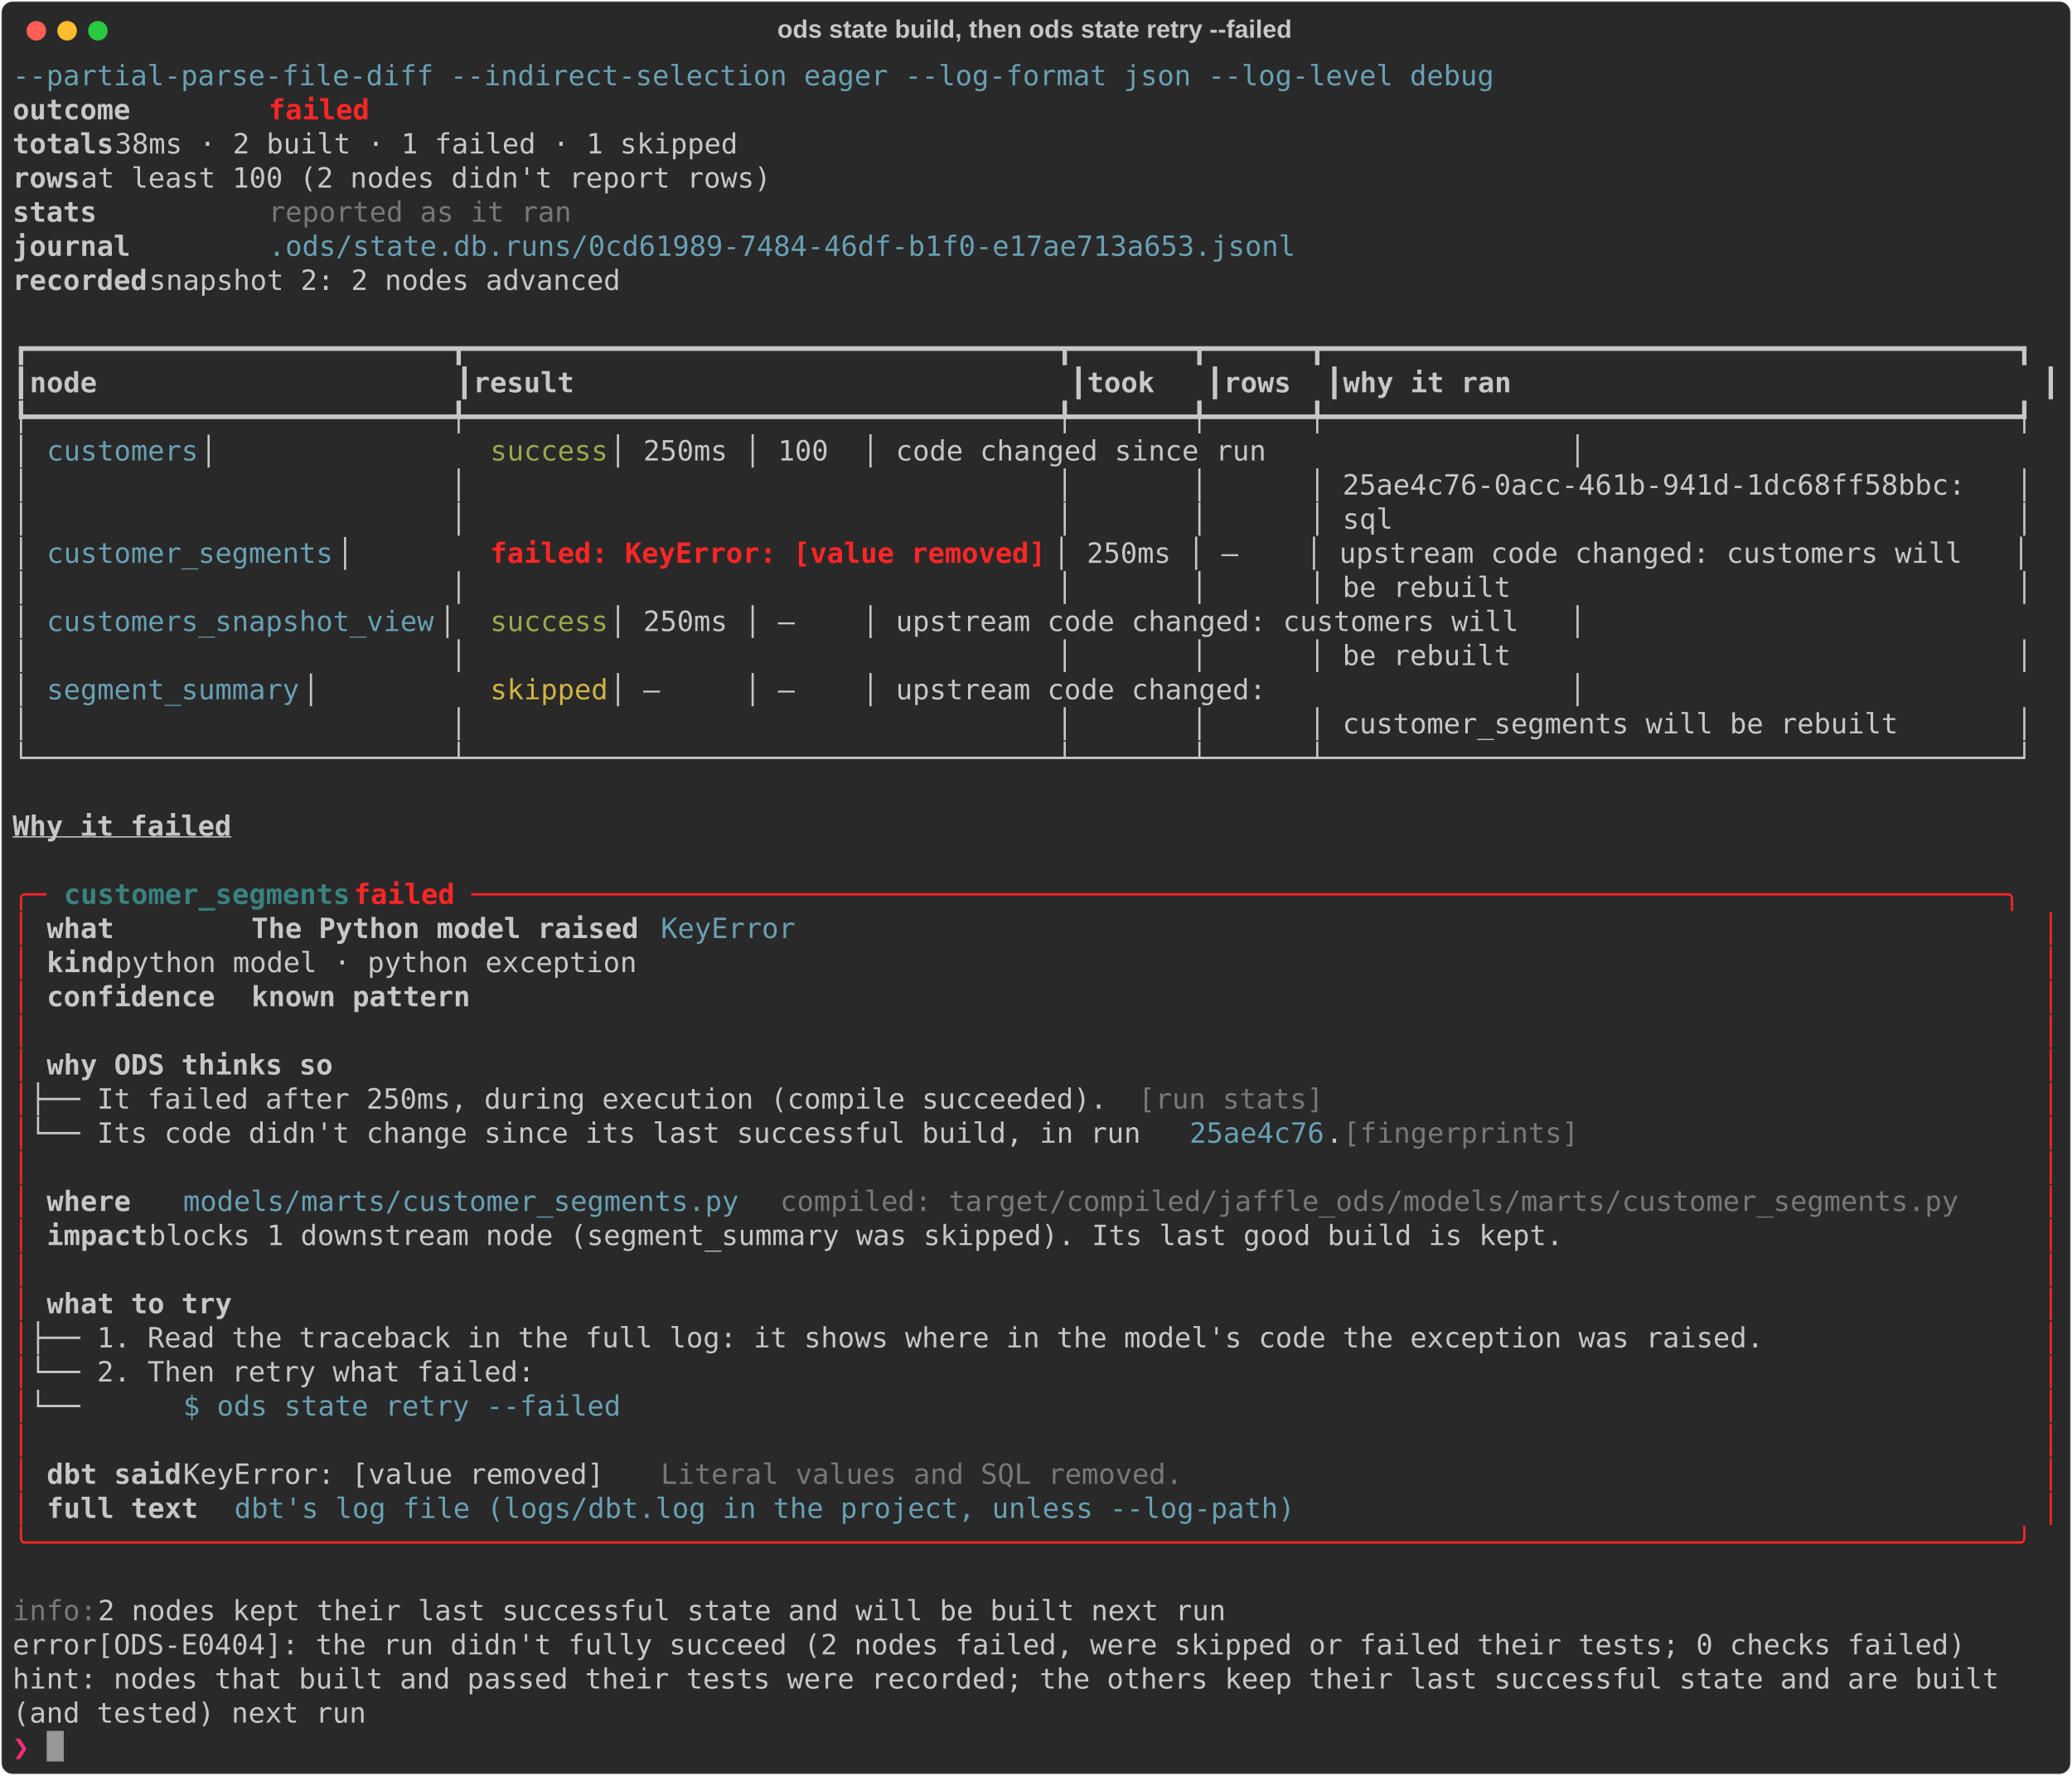
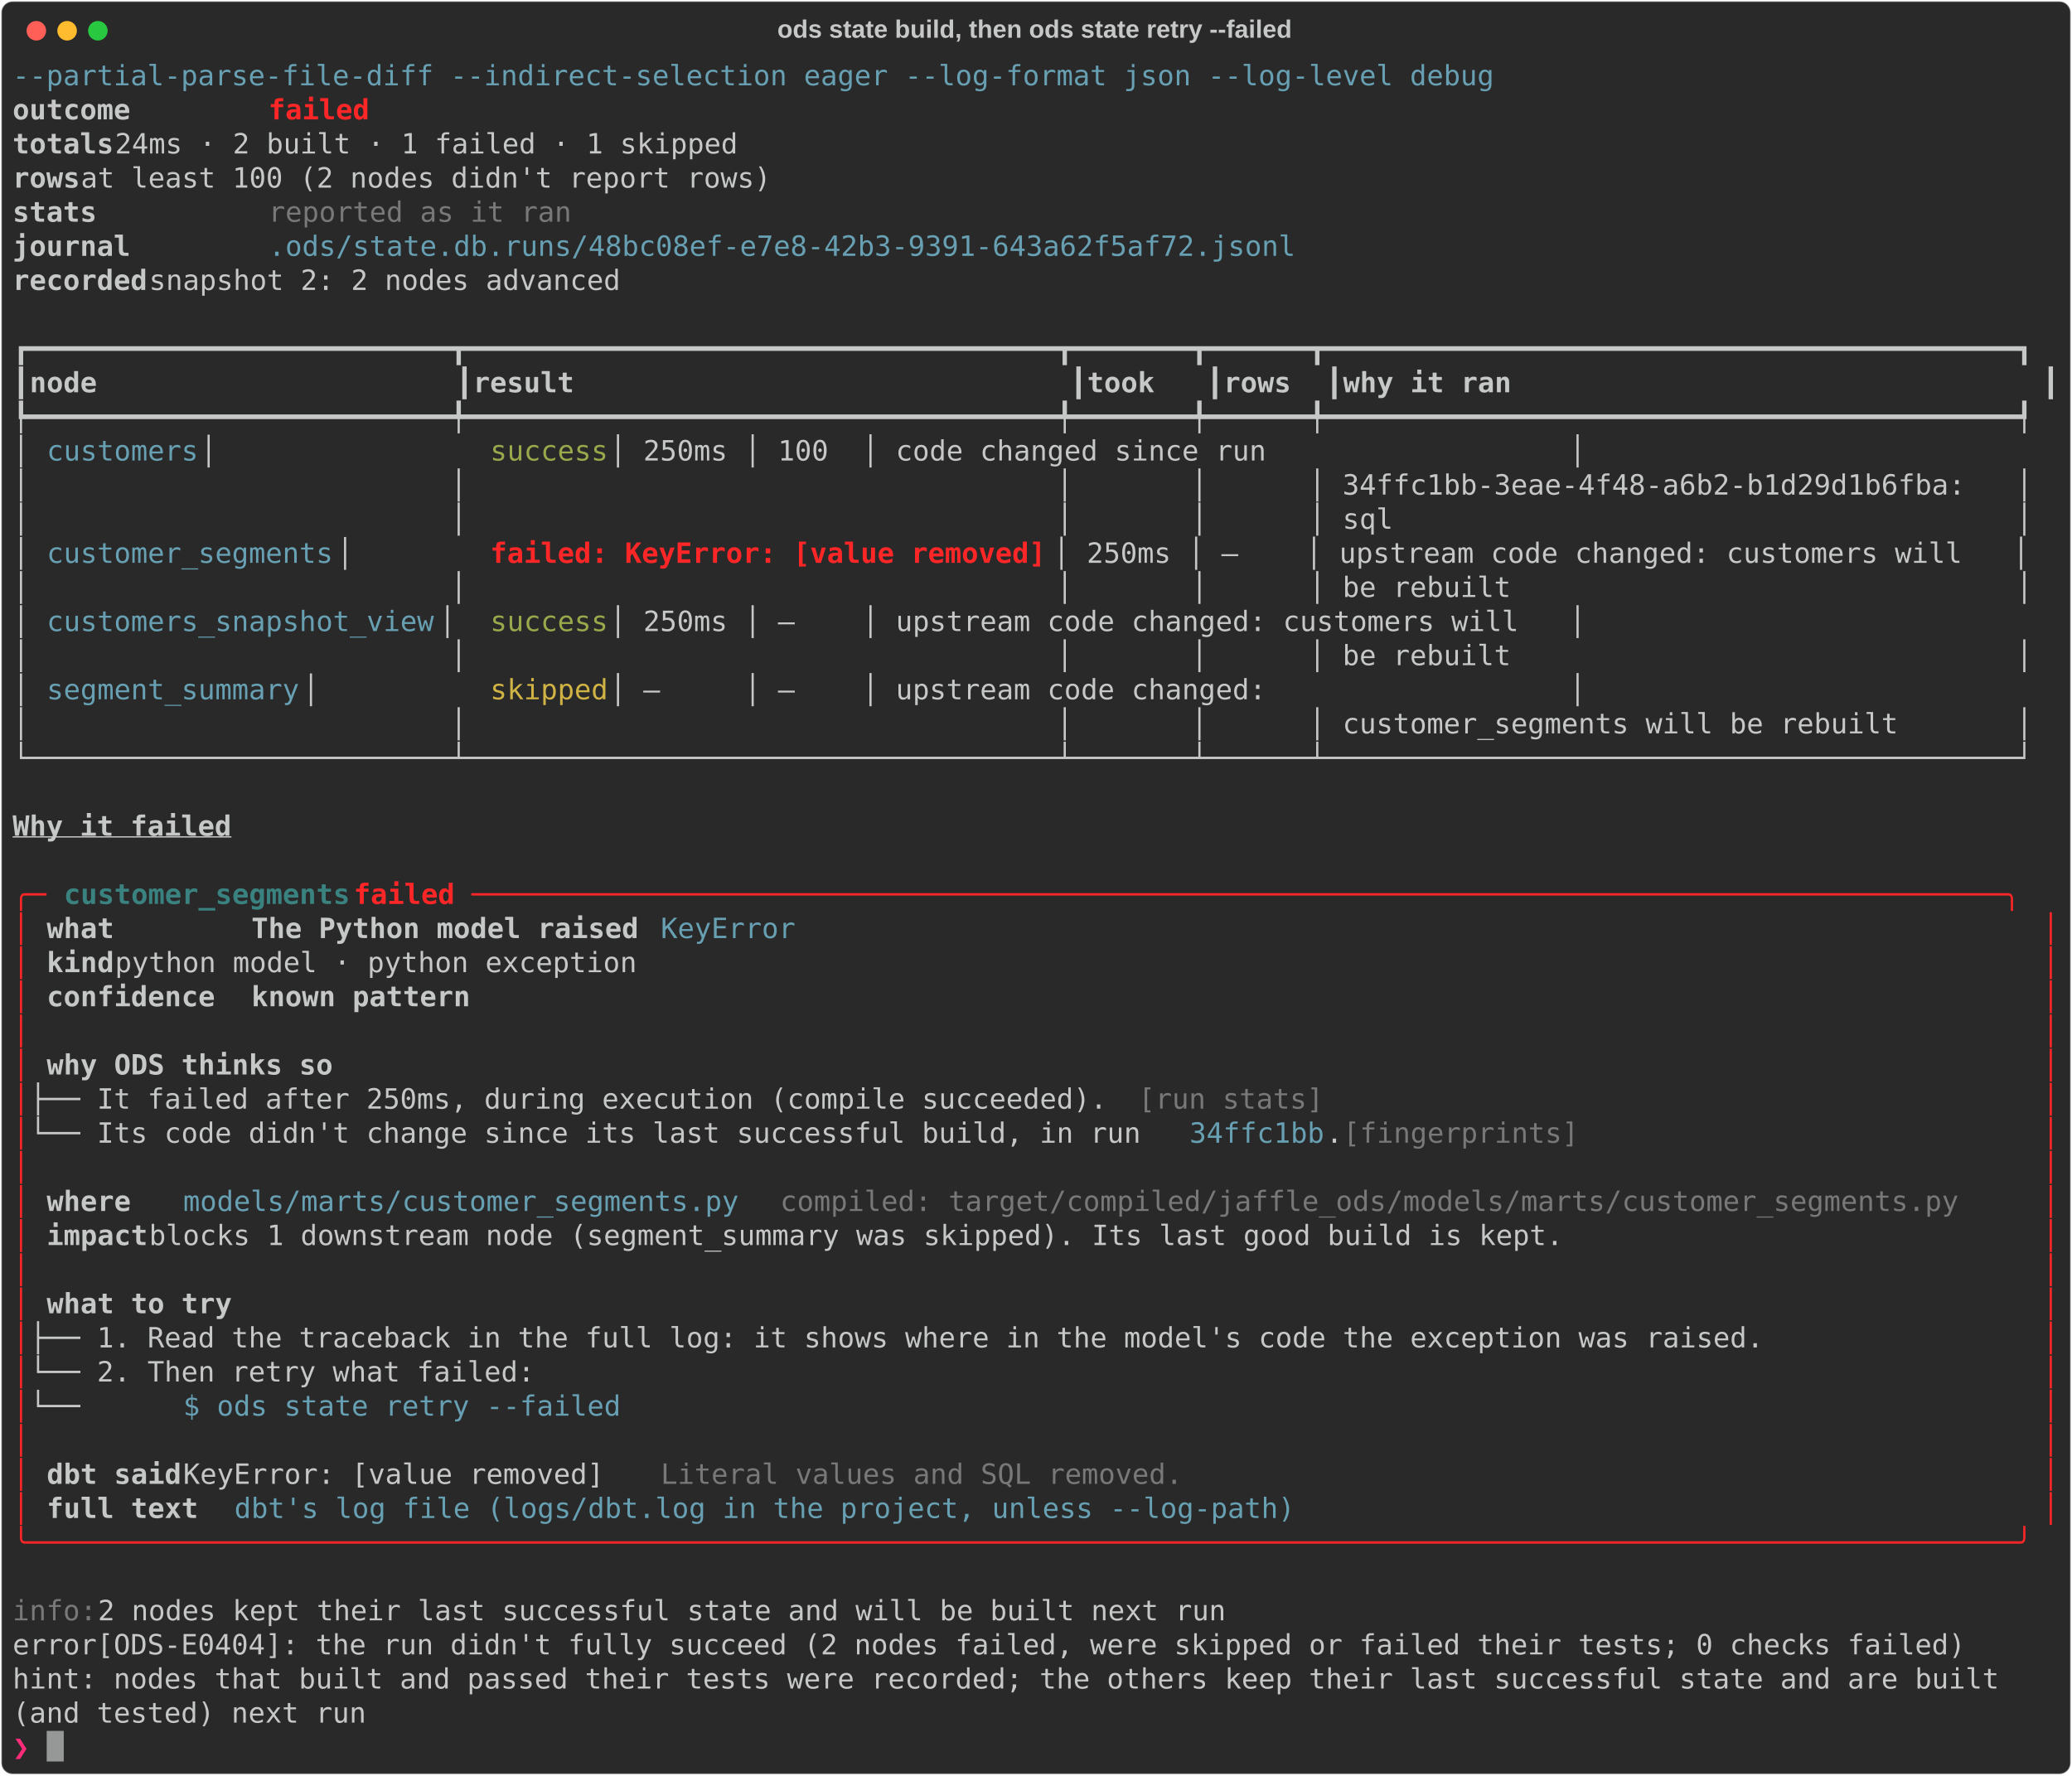
<svg xmlns="http://www.w3.org/2000/svg" class="rich-terminal" viewBox="0 0 1482 1270.0">
  <style>

    @font-face {
        font-family: "Fira Code";
        src: local("FiraCode-Regular"),
                url("https://cdnjs.cloudflare.com/ajax/libs/firacode/6.2.0/woff2/FiraCode-Regular.woff2") format("woff2"),
                url("https://cdnjs.cloudflare.com/ajax/libs/firacode/6.2.0/woff/FiraCode-Regular.woff") format("woff");
        font-style: normal;
        font-weight: 400;
    }
    @font-face {
        font-family: "Fira Code";
        src: local("FiraCode-Bold"),
                url("https://cdnjs.cloudflare.com/ajax/libs/firacode/6.2.0/woff2/FiraCode-Bold.woff2") format("woff2"),
                url("https://cdnjs.cloudflare.com/ajax/libs/firacode/6.2.0/woff/FiraCode-Bold.woff") format("woff");
        font-style: bold;
        font-weight: 700;
    }

    .rich-record-matrix {
        font-family: Fira Code, monospace;
        font-size: 20px;
        line-height: 24.4px;
        font-variant-east-asian: full-width;
    }

    .rich-record-title {
        font-size: 18px;
        font-weight: bold;
        font-family: arial;
    }

    .rich-record-r1 { fill: #68a0b3 }
.rich-record-r2 { fill: #c5c8c6 }
.rich-record-r3 { fill: #c5c8c6;font-weight: bold }
.rich-record-r4 { fill: #ff2627;font-weight: bold }
.rich-record-r5 { fill: #777877 }
.rich-record-r6 { fill: #98a84b }
.rich-record-r7 { fill: #d0b344 }
.rich-record-r8 { fill: #c5c8c6;font-weight: bold;text-decoration: underline; }
.rich-record-r9 { fill: #398280;font-weight: bold }
.rich-record-r10 { fill: #ff2c7a;font-weight: bold }
    </style>
  <defs>
    <clipPath id="rich-record-clip-terminal">
      <rect x="0" y="0" width="1463.0" height="1219.0" />
    </clipPath>
    <clipPath id="rich-record-line-0">
      <rect x="0" y="1.5" width="1464" height="24.65" />
    </clipPath>
    <clipPath id="rich-record-line-1">
      <rect x="0" y="25.9" width="1464" height="24.65" />
    </clipPath>
    <clipPath id="rich-record-line-2">
      <rect x="0" y="50.3" width="1464" height="24.65" />
    </clipPath>
    <clipPath id="rich-record-line-3">
      <rect x="0" y="74.7" width="1464" height="24.65" />
    </clipPath>
    <clipPath id="rich-record-line-4">
      <rect x="0" y="99.1" width="1464" height="24.65" />
    </clipPath>
    <clipPath id="rich-record-line-5">
      <rect x="0" y="123.5" width="1464" height="24.65" />
    </clipPath>
    <clipPath id="rich-record-line-6">
      <rect x="0" y="147.9" width="1464" height="24.65" />
    </clipPath>
    <clipPath id="rich-record-line-7">
      <rect x="0" y="172.3" width="1464" height="24.65" />
    </clipPath>
    <clipPath id="rich-record-line-8">
      <rect x="0" y="196.7" width="1464" height="24.65" />
    </clipPath>
    <clipPath id="rich-record-line-9">
      <rect x="0" y="221.1" width="1464" height="24.65" />
    </clipPath>
    <clipPath id="rich-record-line-10">
      <rect x="0" y="245.5" width="1464" height="24.65" />
    </clipPath>
    <clipPath id="rich-record-line-11">
      <rect x="0" y="269.9" width="1464" height="24.65" />
    </clipPath>
    <clipPath id="rich-record-line-12">
      <rect x="0" y="294.3" width="1464" height="24.65" />
    </clipPath>
    <clipPath id="rich-record-line-13">
      <rect x="0" y="318.7" width="1464" height="24.65" />
    </clipPath>
    <clipPath id="rich-record-line-14">
      <rect x="0" y="343.1" width="1464" height="24.65" />
    </clipPath>
    <clipPath id="rich-record-line-15">
      <rect x="0" y="367.5" width="1464" height="24.65" />
    </clipPath>
    <clipPath id="rich-record-line-16">
      <rect x="0" y="391.9" width="1464" height="24.65" />
    </clipPath>
    <clipPath id="rich-record-line-17">
      <rect x="0" y="416.3" width="1464" height="24.65" />
    </clipPath>
    <clipPath id="rich-record-line-18">
      <rect x="0" y="440.7" width="1464" height="24.65" />
    </clipPath>
    <clipPath id="rich-record-line-19">
      <rect x="0" y="465.1" width="1464" height="24.65" />
    </clipPath>
    <clipPath id="rich-record-line-20">
      <rect x="0" y="489.5" width="1464" height="24.65" />
    </clipPath>
    <clipPath id="rich-record-line-21">
      <rect x="0" y="513.9" width="1464" height="24.65" />
    </clipPath>
    <clipPath id="rich-record-line-22">
      <rect x="0" y="538.3" width="1464" height="24.65" />
    </clipPath>
    <clipPath id="rich-record-line-23">
      <rect x="0" y="562.7" width="1464" height="24.65" />
    </clipPath>
    <clipPath id="rich-record-line-24">
      <rect x="0" y="587.1" width="1464" height="24.65" />
    </clipPath>
    <clipPath id="rich-record-line-25">
      <rect x="0" y="611.5" width="1464" height="24.65" />
    </clipPath>
    <clipPath id="rich-record-line-26">
      <rect x="0" y="635.9" width="1464" height="24.65" />
    </clipPath>
    <clipPath id="rich-record-line-27">
      <rect x="0" y="660.3" width="1464" height="24.65" />
    </clipPath>
    <clipPath id="rich-record-line-28">
      <rect x="0" y="684.7" width="1464" height="24.65" />
    </clipPath>
    <clipPath id="rich-record-line-29">
      <rect x="0" y="709.1" width="1464" height="24.65" />
    </clipPath>
    <clipPath id="rich-record-line-30">
      <rect x="0" y="733.5" width="1464" height="24.65" />
    </clipPath>
    <clipPath id="rich-record-line-31">
      <rect x="0" y="757.9" width="1464" height="24.65" />
    </clipPath>
    <clipPath id="rich-record-line-32">
      <rect x="0" y="782.3" width="1464" height="24.65" />
    </clipPath>
    <clipPath id="rich-record-line-33">
      <rect x="0" y="806.7" width="1464" height="24.65" />
    </clipPath>
    <clipPath id="rich-record-line-34">
      <rect x="0" y="831.1" width="1464" height="24.65" />
    </clipPath>
    <clipPath id="rich-record-line-35">
      <rect x="0" y="855.5" width="1464" height="24.65" />
    </clipPath>
    <clipPath id="rich-record-line-36">
      <rect x="0" y="879.9" width="1464" height="24.65" />
    </clipPath>
    <clipPath id="rich-record-line-37">
      <rect x="0" y="904.3" width="1464" height="24.65" />
    </clipPath>
    <clipPath id="rich-record-line-38">
      <rect x="0" y="928.7" width="1464" height="24.65" />
    </clipPath>
    <clipPath id="rich-record-line-39">
      <rect x="0" y="953.1" width="1464" height="24.65" />
    </clipPath>
    <clipPath id="rich-record-line-40">
      <rect x="0" y="977.5" width="1464" height="24.65" />
    </clipPath>
    <clipPath id="rich-record-line-41">
      <rect x="0" y="1001.9" width="1464" height="24.65" />
    </clipPath>
    <clipPath id="rich-record-line-42">
      <rect x="0" y="1026.3" width="1464" height="24.65" />
    </clipPath>
    <clipPath id="rich-record-line-43">
      <rect x="0" y="1050.7" width="1464" height="24.65" />
    </clipPath>
    <clipPath id="rich-record-line-44">
      <rect x="0" y="1075.1" width="1464" height="24.65" />
    </clipPath>
    <clipPath id="rich-record-line-45">
      <rect x="0" y="1099.5" width="1464" height="24.65" />
    </clipPath>
    <clipPath id="rich-record-line-46">
      <rect x="0" y="1123.9" width="1464" height="24.65" />
    </clipPath>
    <clipPath id="rich-record-line-47">
      <rect x="0" y="1148.3" width="1464" height="24.65" />
    </clipPath>
    <clipPath id="rich-record-line-48">
      <rect x="0" y="1172.7" width="1464" height="24.65" />
    </clipPath>
  </defs>
  <rect fill="#292929" stroke="rgba(255,255,255,0.35)" stroke-width="1" x="1" y="1" width="1480" height="1268" rx="8" />
  <text class="rich-record-title" fill="#c5c8c6" text-anchor="middle" x="740" y="27">ods state build, then ods state retry --failed</text>
  <g transform="translate(26,22)">
    <circle cx="0" cy="0" r="7" fill="#ff5f57" />
    <circle cx="22" cy="0" r="7" fill="#febc2e" />
    <circle cx="44" cy="0" r="7" fill="#28c840" />
  </g>
  <g transform="translate(9, 41)" clip-path="url(#rich-record-clip-terminal)">
    <g class="rich-record-matrix">
      <text class="rich-record-r1" x="0" y="20" textLength="1073.6" clip-path="url(#rich-record-line-0)">--partial-parse-file-diff --indirect-selection eager --log-format json --log-level debug</text>
      <text class="rich-record-r2" x="1464" y="20" textLength="12.2" clip-path="url(#rich-record-line-0)">
</text>
      <text class="rich-record-r3" x="0" y="44.4" textLength="85.4" clip-path="url(#rich-record-line-1)">outcome</text>
      <text class="rich-record-r4" x="183" y="44.4" textLength="73.2" clip-path="url(#rich-record-line-1)">failed</text>
      <text class="rich-record-r2" x="1464" y="44.4" textLength="12.2" clip-path="url(#rich-record-line-1)">
</text>
      <text class="rich-record-r3" x="0" y="68.8" textLength="73.2" clip-path="url(#rich-record-line-2)">totals</text>
-       <text class="rich-record-r2" x="73.2" y="68.8" textLength="1390.8" clip-path="url(#rich-record-line-2)">         38ms · 2 built · 1 failed · 1 skipped                                                                    </text>
+       <text class="rich-record-r2" x="73.2" y="68.8" textLength="1390.8" clip-path="url(#rich-record-line-2)">         24ms · 2 built · 1 failed · 1 skipped                                                                    </text>
      <text class="rich-record-r2" x="1464" y="68.8" textLength="12.2" clip-path="url(#rich-record-line-2)">
</text>
      <text class="rich-record-r3" x="0" y="93.2" textLength="48.8" clip-path="url(#rich-record-line-3)">rows</text>
      <text class="rich-record-r2" x="48.8" y="93.2" textLength="1415.2" clip-path="url(#rich-record-line-3)">           at least 100 (2 nodes didn't report rows)                                                                </text>
      <text class="rich-record-r2" x="1464" y="93.2" textLength="12.2" clip-path="url(#rich-record-line-3)">
</text>
      <text class="rich-record-r3" x="0" y="117.6" textLength="61" clip-path="url(#rich-record-line-4)">stats</text>
      <text class="rich-record-r5" x="183" y="117.6" textLength="219.6" clip-path="url(#rich-record-line-4)">reported as it ran</text>
      <text class="rich-record-r2" x="1464" y="117.6" textLength="12.2" clip-path="url(#rich-record-line-4)">
</text>
      <text class="rich-record-r3" x="0" y="142" textLength="85.4" clip-path="url(#rich-record-line-5)">journal</text>
-       <text class="rich-record-r1" x="183" y="142" textLength="744.2" clip-path="url(#rich-record-line-5)">.ods/state.db.runs/0cd61989-7484-46df-b1f0-e17ae713a653.jsonl</text>
+       <text class="rich-record-r1" x="183" y="142" textLength="744.2" clip-path="url(#rich-record-line-5)">.ods/state.db.runs/48bc08ef-e7e8-42b3-9391-643a62f5af72.jsonl</text>
      <text class="rich-record-r2" x="1464" y="142" textLength="12.2" clip-path="url(#rich-record-line-5)">
</text>
      <text class="rich-record-r3" x="0" y="166.4" textLength="97.6" clip-path="url(#rich-record-line-6)">recorded</text>
      <text class="rich-record-r2" x="97.6" y="166.4" textLength="1366.4" clip-path="url(#rich-record-line-6)">       snapshot 2: 2 nodes advanced                                                                             </text>
      <text class="rich-record-r2" x="1464" y="166.4" textLength="12.2" clip-path="url(#rich-record-line-6)">
</text>
      <text class="rich-record-r2" x="1464" y="190.8" textLength="12.2" clip-path="url(#rich-record-line-7)">
</text>
      <text class="rich-record-r2" x="0" y="215.2" textLength="1464" clip-path="url(#rich-record-line-8)">┏━━━━━━━━━━━━━━━━━━━━━━━━━┳━━━━━━━━━━━━━━━━━━━━━━━━━━━━━━━━━━━┳━━━━━━━┳━━━━━━┳━━━━━━━━━━━━━━━━━━━━━━━━━━━━━━━━━━━━━━━━━┓</text>
      <text class="rich-record-r2" x="1464" y="215.2" textLength="12.2" clip-path="url(#rich-record-line-8)">
</text>
      <text class="rich-record-r2" x="0" y="239.6" textLength="12.2" clip-path="url(#rich-record-line-9)">┃</text>
      <text class="rich-record-r3" x="12.2" y="239.6" textLength="305" clip-path="url(#rich-record-line-9)"> node                    </text>
      <text class="rich-record-r2" x="317.2" y="239.6" textLength="12.2" clip-path="url(#rich-record-line-9)">┃</text>
      <text class="rich-record-r3" x="329.4" y="239.6" textLength="427" clip-path="url(#rich-record-line-9)"> result                            </text>
      <text class="rich-record-r2" x="756.4" y="239.6" textLength="12.2" clip-path="url(#rich-record-line-9)">┃</text>
      <text class="rich-record-r3" x="768.6" y="239.6" textLength="85.4" clip-path="url(#rich-record-line-9)"> took  </text>
      <text class="rich-record-r2" x="854" y="239.6" textLength="12.2" clip-path="url(#rich-record-line-9)">┃</text>
      <text class="rich-record-r3" x="866.2" y="239.6" textLength="73.2" clip-path="url(#rich-record-line-9)"> rows </text>
      <text class="rich-record-r2" x="939.4" y="239.6" textLength="12.2" clip-path="url(#rich-record-line-9)">┃</text>
      <text class="rich-record-r3" x="951.6" y="239.6" textLength="500.2" clip-path="url(#rich-record-line-9)"> why it ran                              </text>
      <text class="rich-record-r2" x="1451.8" y="239.6" textLength="12.2" clip-path="url(#rich-record-line-9)">┃</text>
      <text class="rich-record-r2" x="1464" y="239.6" textLength="12.2" clip-path="url(#rich-record-line-9)">
</text>
      <text class="rich-record-r2" x="0" y="264" textLength="1464" clip-path="url(#rich-record-line-10)">┡━━━━━━━━━━━━━━━━━━━━━━━━━╇━━━━━━━━━━━━━━━━━━━━━━━━━━━━━━━━━━━╇━━━━━━━╇━━━━━━╇━━━━━━━━━━━━━━━━━━━━━━━━━━━━━━━━━━━━━━━━━┩</text>
      <text class="rich-record-r2" x="1464" y="264" textLength="12.2" clip-path="url(#rich-record-line-10)">
</text>
      <text class="rich-record-r2" x="0" y="288.4" textLength="24.4" clip-path="url(#rich-record-line-11)">│ </text>
      <text class="rich-record-r1" x="24.4" y="288.4" textLength="109.8" clip-path="url(#rich-record-line-11)">customers</text>
      <text class="rich-record-r2" x="134.2" y="288.4" textLength="207.4" clip-path="url(#rich-record-line-11)">               │ </text>
      <text class="rich-record-r6" x="341.6" y="288.4" textLength="85.4" clip-path="url(#rich-record-line-11)">success</text>
      <text class="rich-record-r2" x="427" y="288.4" textLength="1037" clip-path="url(#rich-record-line-11)">                           │ 250ms │ 100  │ code changed since run                  │</text>
      <text class="rich-record-r2" x="1464" y="288.4" textLength="12.2" clip-path="url(#rich-record-line-11)">
</text>
-       <text class="rich-record-r2" x="0" y="312.8" textLength="1464" clip-path="url(#rich-record-line-12)">│                         │                                   │       │      │ 25ae4c76-0acc-461b-941d-1dc68ff58bbc:   │</text>
+       <text class="rich-record-r2" x="0" y="312.8" textLength="1464" clip-path="url(#rich-record-line-12)">│                         │                                   │       │      │ 34ffc1bb-3eae-4f48-a6b2-b1d29d1b6fba:   │</text>
      <text class="rich-record-r2" x="1464" y="312.8" textLength="12.2" clip-path="url(#rich-record-line-12)">
</text>
      <text class="rich-record-r2" x="0" y="337.2" textLength="1464" clip-path="url(#rich-record-line-13)">│                         │                                   │       │      │ sql                                     │</text>
      <text class="rich-record-r2" x="1464" y="337.2" textLength="12.2" clip-path="url(#rich-record-line-13)">
</text>
      <text class="rich-record-r2" x="0" y="361.6" textLength="24.4" clip-path="url(#rich-record-line-14)">│ </text>
      <text class="rich-record-r1" x="24.4" y="361.6" textLength="207.4" clip-path="url(#rich-record-line-14)">customer_segments</text>
      <text class="rich-record-r2" x="231.8" y="361.6" textLength="109.8" clip-path="url(#rich-record-line-14)">       │ </text>
      <text class="rich-record-r4" x="341.6" y="361.6" textLength="402.6" clip-path="url(#rich-record-line-14)">failed: KeyError: [value removed]</text>
      <text class="rich-record-r2" x="744.2" y="361.6" textLength="719.8" clip-path="url(#rich-record-line-14)"> │ 250ms │ —    │ upstream code changed: customers will   │</text>
      <text class="rich-record-r2" x="1464" y="361.6" textLength="12.2" clip-path="url(#rich-record-line-14)">
</text>
      <text class="rich-record-r2" x="0" y="386" textLength="1464" clip-path="url(#rich-record-line-15)">│                         │                                   │       │      │ be rebuilt                              │</text>
      <text class="rich-record-r2" x="1464" y="386" textLength="12.2" clip-path="url(#rich-record-line-15)">
</text>
      <text class="rich-record-r2" x="0" y="410.4" textLength="24.4" clip-path="url(#rich-record-line-16)">│ </text>
      <text class="rich-record-r1" x="24.4" y="410.4" textLength="280.6" clip-path="url(#rich-record-line-16)">customers_snapshot_view</text>
      <text class="rich-record-r2" x="305" y="410.4" textLength="36.6" clip-path="url(#rich-record-line-16)"> │ </text>
      <text class="rich-record-r6" x="341.6" y="410.4" textLength="85.4" clip-path="url(#rich-record-line-16)">success</text>
      <text class="rich-record-r2" x="427" y="410.4" textLength="1037" clip-path="url(#rich-record-line-16)">                           │ 250ms │ —    │ upstream code changed: customers will   │</text>
      <text class="rich-record-r2" x="1464" y="410.4" textLength="12.2" clip-path="url(#rich-record-line-16)">
</text>
      <text class="rich-record-r2" x="0" y="434.8" textLength="1464" clip-path="url(#rich-record-line-17)">│                         │                                   │       │      │ be rebuilt                              │</text>
      <text class="rich-record-r2" x="1464" y="434.8" textLength="12.2" clip-path="url(#rich-record-line-17)">
</text>
      <text class="rich-record-r2" x="0" y="459.2" textLength="24.4" clip-path="url(#rich-record-line-18)">│ </text>
      <text class="rich-record-r1" x="24.4" y="459.2" textLength="183" clip-path="url(#rich-record-line-18)">segment_summary</text>
      <text class="rich-record-r2" x="207.4" y="459.2" textLength="134.2" clip-path="url(#rich-record-line-18)">         │ </text>
      <text class="rich-record-r7" x="341.6" y="459.2" textLength="85.4" clip-path="url(#rich-record-line-18)">skipped</text>
      <text class="rich-record-r2" x="427" y="459.2" textLength="1037" clip-path="url(#rich-record-line-18)">                           │ —     │ —    │ upstream code changed:                  │</text>
      <text class="rich-record-r2" x="1464" y="459.2" textLength="12.2" clip-path="url(#rich-record-line-18)">
</text>
      <text class="rich-record-r2" x="0" y="483.6" textLength="1464" clip-path="url(#rich-record-line-19)">│                         │                                   │       │      │ customer_segments will be rebuilt       │</text>
      <text class="rich-record-r2" x="1464" y="483.6" textLength="12.2" clip-path="url(#rich-record-line-19)">
</text>
      <text class="rich-record-r2" x="0" y="508" textLength="1464" clip-path="url(#rich-record-line-20)">└─────────────────────────┴───────────────────────────────────┴───────┴──────┴─────────────────────────────────────────┘</text>
      <text class="rich-record-r2" x="1464" y="508" textLength="12.2" clip-path="url(#rich-record-line-20)">
</text>
      <text class="rich-record-r2" x="1464" y="532.4" textLength="12.2" clip-path="url(#rich-record-line-21)">
</text>
      <text class="rich-record-r8" x="0" y="556.8" textLength="158.6" clip-path="url(#rich-record-line-22)">Why it failed</text>
      <text class="rich-record-r2" x="1464" y="556.8" textLength="12.2" clip-path="url(#rich-record-line-22)">
</text>
      <text class="rich-record-r2" x="1464" y="581.2" textLength="12.2" clip-path="url(#rich-record-line-23)">
</text>
      <text class="rich-record-r4" x="0" y="605.6" textLength="36.6" clip-path="url(#rich-record-line-24)">╭─ </text>
      <text class="rich-record-r9" x="36.6" y="605.6" textLength="207.4" clip-path="url(#rich-record-line-24)">customer_segments</text>
      <text class="rich-record-r4" x="244" y="605.6" textLength="1220" clip-path="url(#rich-record-line-24)"> failed ───────────────────────────────────────────────────────────────────────────────────────────╮</text>
      <text class="rich-record-r2" x="1464" y="605.6" textLength="12.2" clip-path="url(#rich-record-line-24)">
</text>
      <text class="rich-record-r4" x="0" y="630" textLength="12.2" clip-path="url(#rich-record-line-25)">│</text>
      <text class="rich-record-r3" x="24.4" y="630" textLength="48.8" clip-path="url(#rich-record-line-25)">what</text>
      <text class="rich-record-r3" x="170.8" y="630" textLength="292.8" clip-path="url(#rich-record-line-25)">The Python model raised </text>
      <text class="rich-record-r1" x="463.6" y="630" textLength="97.6" clip-path="url(#rich-record-line-25)">KeyError</text>
      <text class="rich-record-r4" x="1451.8" y="630" textLength="12.2" clip-path="url(#rich-record-line-25)">│</text>
      <text class="rich-record-r2" x="1464" y="630" textLength="12.2" clip-path="url(#rich-record-line-25)">
</text>
      <text class="rich-record-r4" x="0" y="654.4" textLength="12.2" clip-path="url(#rich-record-line-26)">│</text>
      <text class="rich-record-r3" x="24.4" y="654.4" textLength="48.8" clip-path="url(#rich-record-line-26)">kind</text>
      <text class="rich-record-r2" x="73.2" y="654.4" textLength="1378.6" clip-path="url(#rich-record-line-26)">        python model · python exception                                                                          </text>
      <text class="rich-record-r4" x="1451.8" y="654.4" textLength="12.2" clip-path="url(#rich-record-line-26)">│</text>
      <text class="rich-record-r2" x="1464" y="654.4" textLength="12.2" clip-path="url(#rich-record-line-26)">
</text>
      <text class="rich-record-r4" x="0" y="678.8" textLength="12.2" clip-path="url(#rich-record-line-27)">│</text>
      <text class="rich-record-r3" x="24.4" y="678.8" textLength="122" clip-path="url(#rich-record-line-27)">confidence</text>
      <text class="rich-record-r3" x="170.8" y="678.8" textLength="158.6" clip-path="url(#rich-record-line-27)">known pattern</text>
      <text class="rich-record-r4" x="1451.8" y="678.8" textLength="12.2" clip-path="url(#rich-record-line-27)">│</text>
      <text class="rich-record-r2" x="1464" y="678.8" textLength="12.2" clip-path="url(#rich-record-line-27)">
</text>
      <text class="rich-record-r4" x="0" y="703.2" textLength="12.2" clip-path="url(#rich-record-line-28)">│</text>
      <text class="rich-record-r4" x="1451.8" y="703.2" textLength="12.2" clip-path="url(#rich-record-line-28)">│</text>
      <text class="rich-record-r2" x="1464" y="703.2" textLength="12.2" clip-path="url(#rich-record-line-28)">
</text>
      <text class="rich-record-r4" x="0" y="727.6" textLength="12.2" clip-path="url(#rich-record-line-29)">│</text>
      <text class="rich-record-r3" x="24.4" y="727.6" textLength="207.4" clip-path="url(#rich-record-line-29)">why ODS thinks so</text>
      <text class="rich-record-r4" x="1451.8" y="727.6" textLength="12.2" clip-path="url(#rich-record-line-29)">│</text>
      <text class="rich-record-r2" x="1464" y="727.6" textLength="12.2" clip-path="url(#rich-record-line-29)">
</text>
      <text class="rich-record-r4" x="0" y="752" textLength="12.2" clip-path="url(#rich-record-line-30)">│</text>
      <text class="rich-record-r2" x="12.2" y="752" textLength="793" clip-path="url(#rich-record-line-30)"> ├── It failed after 250ms, during execution (compile succeeded).</text>
      <text class="rich-record-r5" x="805.2" y="752" textLength="158.6" clip-path="url(#rich-record-line-30)">  [run stats]</text>
      <text class="rich-record-r4" x="1451.8" y="752" textLength="12.2" clip-path="url(#rich-record-line-30)">│</text>
      <text class="rich-record-r2" x="1464" y="752" textLength="12.2" clip-path="url(#rich-record-line-30)">
</text>
      <text class="rich-record-r4" x="0" y="776.4" textLength="12.2" clip-path="url(#rich-record-line-31)">│</text>
      <text class="rich-record-r2" x="12.2" y="776.4" textLength="829.6" clip-path="url(#rich-record-line-31)"> └── Its code didn't change since its last successful build, in run </text>
-       <text class="rich-record-r1" x="841.8" y="776.4" textLength="97.6" clip-path="url(#rich-record-line-31)">25ae4c76</text>
+       <text class="rich-record-r1" x="841.8" y="776.4" textLength="97.6" clip-path="url(#rich-record-line-31)">34ffc1bb</text>
      <text class="rich-record-r2" x="939.4" y="776.4" textLength="12.2" clip-path="url(#rich-record-line-31)">.</text>
      <text class="rich-record-r5" x="951.6" y="776.4" textLength="195.2" clip-path="url(#rich-record-line-31)">  [fingerprints]</text>
      <text class="rich-record-r4" x="1451.8" y="776.4" textLength="12.2" clip-path="url(#rich-record-line-31)">│</text>
      <text class="rich-record-r2" x="1464" y="776.4" textLength="12.2" clip-path="url(#rich-record-line-31)">
</text>
      <text class="rich-record-r4" x="0" y="800.8" textLength="12.2" clip-path="url(#rich-record-line-32)">│</text>
      <text class="rich-record-r4" x="1451.8" y="800.8" textLength="12.2" clip-path="url(#rich-record-line-32)">│</text>
      <text class="rich-record-r2" x="1464" y="800.8" textLength="12.2" clip-path="url(#rich-record-line-32)">
</text>
      <text class="rich-record-r4" x="0" y="825.2" textLength="12.2" clip-path="url(#rich-record-line-33)">│</text>
      <text class="rich-record-r3" x="24.4" y="825.2" textLength="61" clip-path="url(#rich-record-line-33)">where</text>
      <text class="rich-record-r1" x="122" y="825.2" textLength="402.6" clip-path="url(#rich-record-line-33)">models/marts/customer_segments.py</text>
      <text class="rich-record-r5" x="549" y="825.2" textLength="854" clip-path="url(#rich-record-line-33)">compiled: target/compiled/jaffle_ods/models/marts/customer_segments.py</text>
      <text class="rich-record-r4" x="1451.8" y="825.2" textLength="12.2" clip-path="url(#rich-record-line-33)">│</text>
      <text class="rich-record-r2" x="1464" y="825.2" textLength="12.2" clip-path="url(#rich-record-line-33)">
</text>
      <text class="rich-record-r4" x="0" y="849.6" textLength="12.2" clip-path="url(#rich-record-line-34)">│</text>
      <text class="rich-record-r3" x="24.4" y="849.6" textLength="73.2" clip-path="url(#rich-record-line-34)">impact</text>
      <text class="rich-record-r2" x="97.6" y="849.6" textLength="1354.2" clip-path="url(#rich-record-line-34)">  blocks 1 downstream node (segment_summary was skipped). Its last good build is kept.                         </text>
      <text class="rich-record-r4" x="1451.8" y="849.6" textLength="12.2" clip-path="url(#rich-record-line-34)">│</text>
      <text class="rich-record-r2" x="1464" y="849.6" textLength="12.2" clip-path="url(#rich-record-line-34)">
</text>
      <text class="rich-record-r4" x="0" y="874" textLength="12.2" clip-path="url(#rich-record-line-35)">│</text>
      <text class="rich-record-r4" x="1451.8" y="874" textLength="12.2" clip-path="url(#rich-record-line-35)">│</text>
      <text class="rich-record-r2" x="1464" y="874" textLength="12.2" clip-path="url(#rich-record-line-35)">
</text>
      <text class="rich-record-r4" x="0" y="898.4" textLength="12.2" clip-path="url(#rich-record-line-36)">│</text>
      <text class="rich-record-r3" x="24.4" y="898.4" textLength="134.2" clip-path="url(#rich-record-line-36)">what to try</text>
      <text class="rich-record-r4" x="1451.8" y="898.4" textLength="12.2" clip-path="url(#rich-record-line-36)">│</text>
      <text class="rich-record-r2" x="1464" y="898.4" textLength="12.2" clip-path="url(#rich-record-line-36)">
</text>
      <text class="rich-record-r4" x="0" y="922.8" textLength="12.2" clip-path="url(#rich-record-line-37)">│</text>
      <text class="rich-record-r2" x="12.2" y="922.8" textLength="1439.6" clip-path="url(#rich-record-line-37)"> ├── 1. Read the traceback in the full log: it shows where in the model's code the exception was raised.              </text>
      <text class="rich-record-r4" x="1451.8" y="922.8" textLength="12.2" clip-path="url(#rich-record-line-37)">│</text>
      <text class="rich-record-r2" x="1464" y="922.8" textLength="12.2" clip-path="url(#rich-record-line-37)">
</text>
      <text class="rich-record-r4" x="0" y="947.2" textLength="12.2" clip-path="url(#rich-record-line-38)">│</text>
      <text class="rich-record-r2" x="12.2" y="947.2" textLength="1439.6" clip-path="url(#rich-record-line-38)"> └── 2. Then retry what failed:                                                                                       </text>
      <text class="rich-record-r4" x="1451.8" y="947.2" textLength="12.2" clip-path="url(#rich-record-line-38)">│</text>
      <text class="rich-record-r2" x="1464" y="947.2" textLength="12.2" clip-path="url(#rich-record-line-38)">
</text>
      <text class="rich-record-r4" x="0" y="971.6" textLength="12.2" clip-path="url(#rich-record-line-39)">│</text>
      <text class="rich-record-r2" x="12.2" y="971.6" textLength="109.8" clip-path="url(#rich-record-line-39)">     └── </text>
      <text class="rich-record-r1" x="122" y="971.6" textLength="317.2" clip-path="url(#rich-record-line-39)">$ ods state retry --failed</text>
      <text class="rich-record-r4" x="1451.8" y="971.6" textLength="12.2" clip-path="url(#rich-record-line-39)">│</text>
      <text class="rich-record-r2" x="1464" y="971.6" textLength="12.2" clip-path="url(#rich-record-line-39)">
</text>
      <text class="rich-record-r4" x="0" y="996" textLength="12.2" clip-path="url(#rich-record-line-40)">│</text>
      <text class="rich-record-r4" x="1451.8" y="996" textLength="12.2" clip-path="url(#rich-record-line-40)">│</text>
      <text class="rich-record-r2" x="1464" y="996" textLength="12.2" clip-path="url(#rich-record-line-40)">
</text>
      <text class="rich-record-r4" x="0" y="1020.4" textLength="12.2" clip-path="url(#rich-record-line-41)">│</text>
      <text class="rich-record-r3" x="24.4" y="1020.4" textLength="97.6" clip-path="url(#rich-record-line-41)">dbt said</text>
      <text class="rich-record-r2" x="122" y="1020.4" textLength="341.6" clip-path="url(#rich-record-line-41)">   KeyError: [value removed]</text>
      <text class="rich-record-r5" x="463.6" y="1020.4" textLength="402.6" clip-path="url(#rich-record-line-41)">  Literal values and SQL removed.</text>
      <text class="rich-record-r4" x="1451.8" y="1020.4" textLength="12.2" clip-path="url(#rich-record-line-41)">│</text>
      <text class="rich-record-r2" x="1464" y="1020.4" textLength="12.2" clip-path="url(#rich-record-line-41)">
</text>
      <text class="rich-record-r4" x="0" y="1044.8" textLength="12.2" clip-path="url(#rich-record-line-42)">│</text>
      <text class="rich-record-r3" x="24.4" y="1044.8" textLength="109.8" clip-path="url(#rich-record-line-42)">full text</text>
      <text class="rich-record-r1" x="158.6" y="1044.8" textLength="768.6" clip-path="url(#rich-record-line-42)">dbt's log file (logs/dbt.log in the project, unless --log-path)</text>
      <text class="rich-record-r4" x="1451.8" y="1044.8" textLength="12.2" clip-path="url(#rich-record-line-42)">│</text>
      <text class="rich-record-r2" x="1464" y="1044.8" textLength="12.2" clip-path="url(#rich-record-line-42)">
</text>
      <text class="rich-record-r4" x="0" y="1069.2" textLength="1464" clip-path="url(#rich-record-line-43)">╰──────────────────────────────────────────────────────────────────────────────────────────────────────────────────────╯</text>
      <text class="rich-record-r2" x="1464" y="1069.2" textLength="12.2" clip-path="url(#rich-record-line-43)">
</text>
      <text class="rich-record-r2" x="1464" y="1093.6" textLength="12.2" clip-path="url(#rich-record-line-44)">
</text>
      <text class="rich-record-r5" x="0" y="1118" textLength="61" clip-path="url(#rich-record-line-45)">info:</text>
      <text class="rich-record-r2" x="61" y="1118" textLength="1403" clip-path="url(#rich-record-line-45)"> 2 nodes kept their last successful state and will be built next run                                               </text>
      <text class="rich-record-r2" x="1464" y="1118" textLength="12.2" clip-path="url(#rich-record-line-45)">
</text>
      <text class="rich-record-r2" x="0" y="1142.4" textLength="1464" clip-path="url(#rich-record-line-46)">error[ODS-E0404]: the run didn't fully succeed (2 nodes failed, were skipped or failed their tests; 0 checks failed)    </text>
      <text class="rich-record-r2" x="1464" y="1142.4" textLength="12.2" clip-path="url(#rich-record-line-46)">
</text>
      <text class="rich-record-r2" x="0" y="1166.8" textLength="1464" clip-path="url(#rich-record-line-47)">  hint: nodes that built and passed their tests were recorded; the others keep their last successful state and are built</text>
      <text class="rich-record-r2" x="1464" y="1166.8" textLength="12.2" clip-path="url(#rich-record-line-47)">
</text>
      <text class="rich-record-r2" x="0" y="1191.2" textLength="1464" clip-path="url(#rich-record-line-48)"> (and tested) next run                                                                                                  </text>
      <text class="rich-record-r2" x="1464" y="1191.2" textLength="12.2" clip-path="url(#rich-record-line-48)">
</text>
      <text class="rich-record-r10" x="0" y="1215.6" textLength="12.2" clip-path="url(#rich-record-line-49)">❯</text>
      <rect x="24.4" y="1197.1" width="12.2" height="24.65" fill="#c5c8c6" opacity="0.7" />
    </g>
  </g>
</svg>
